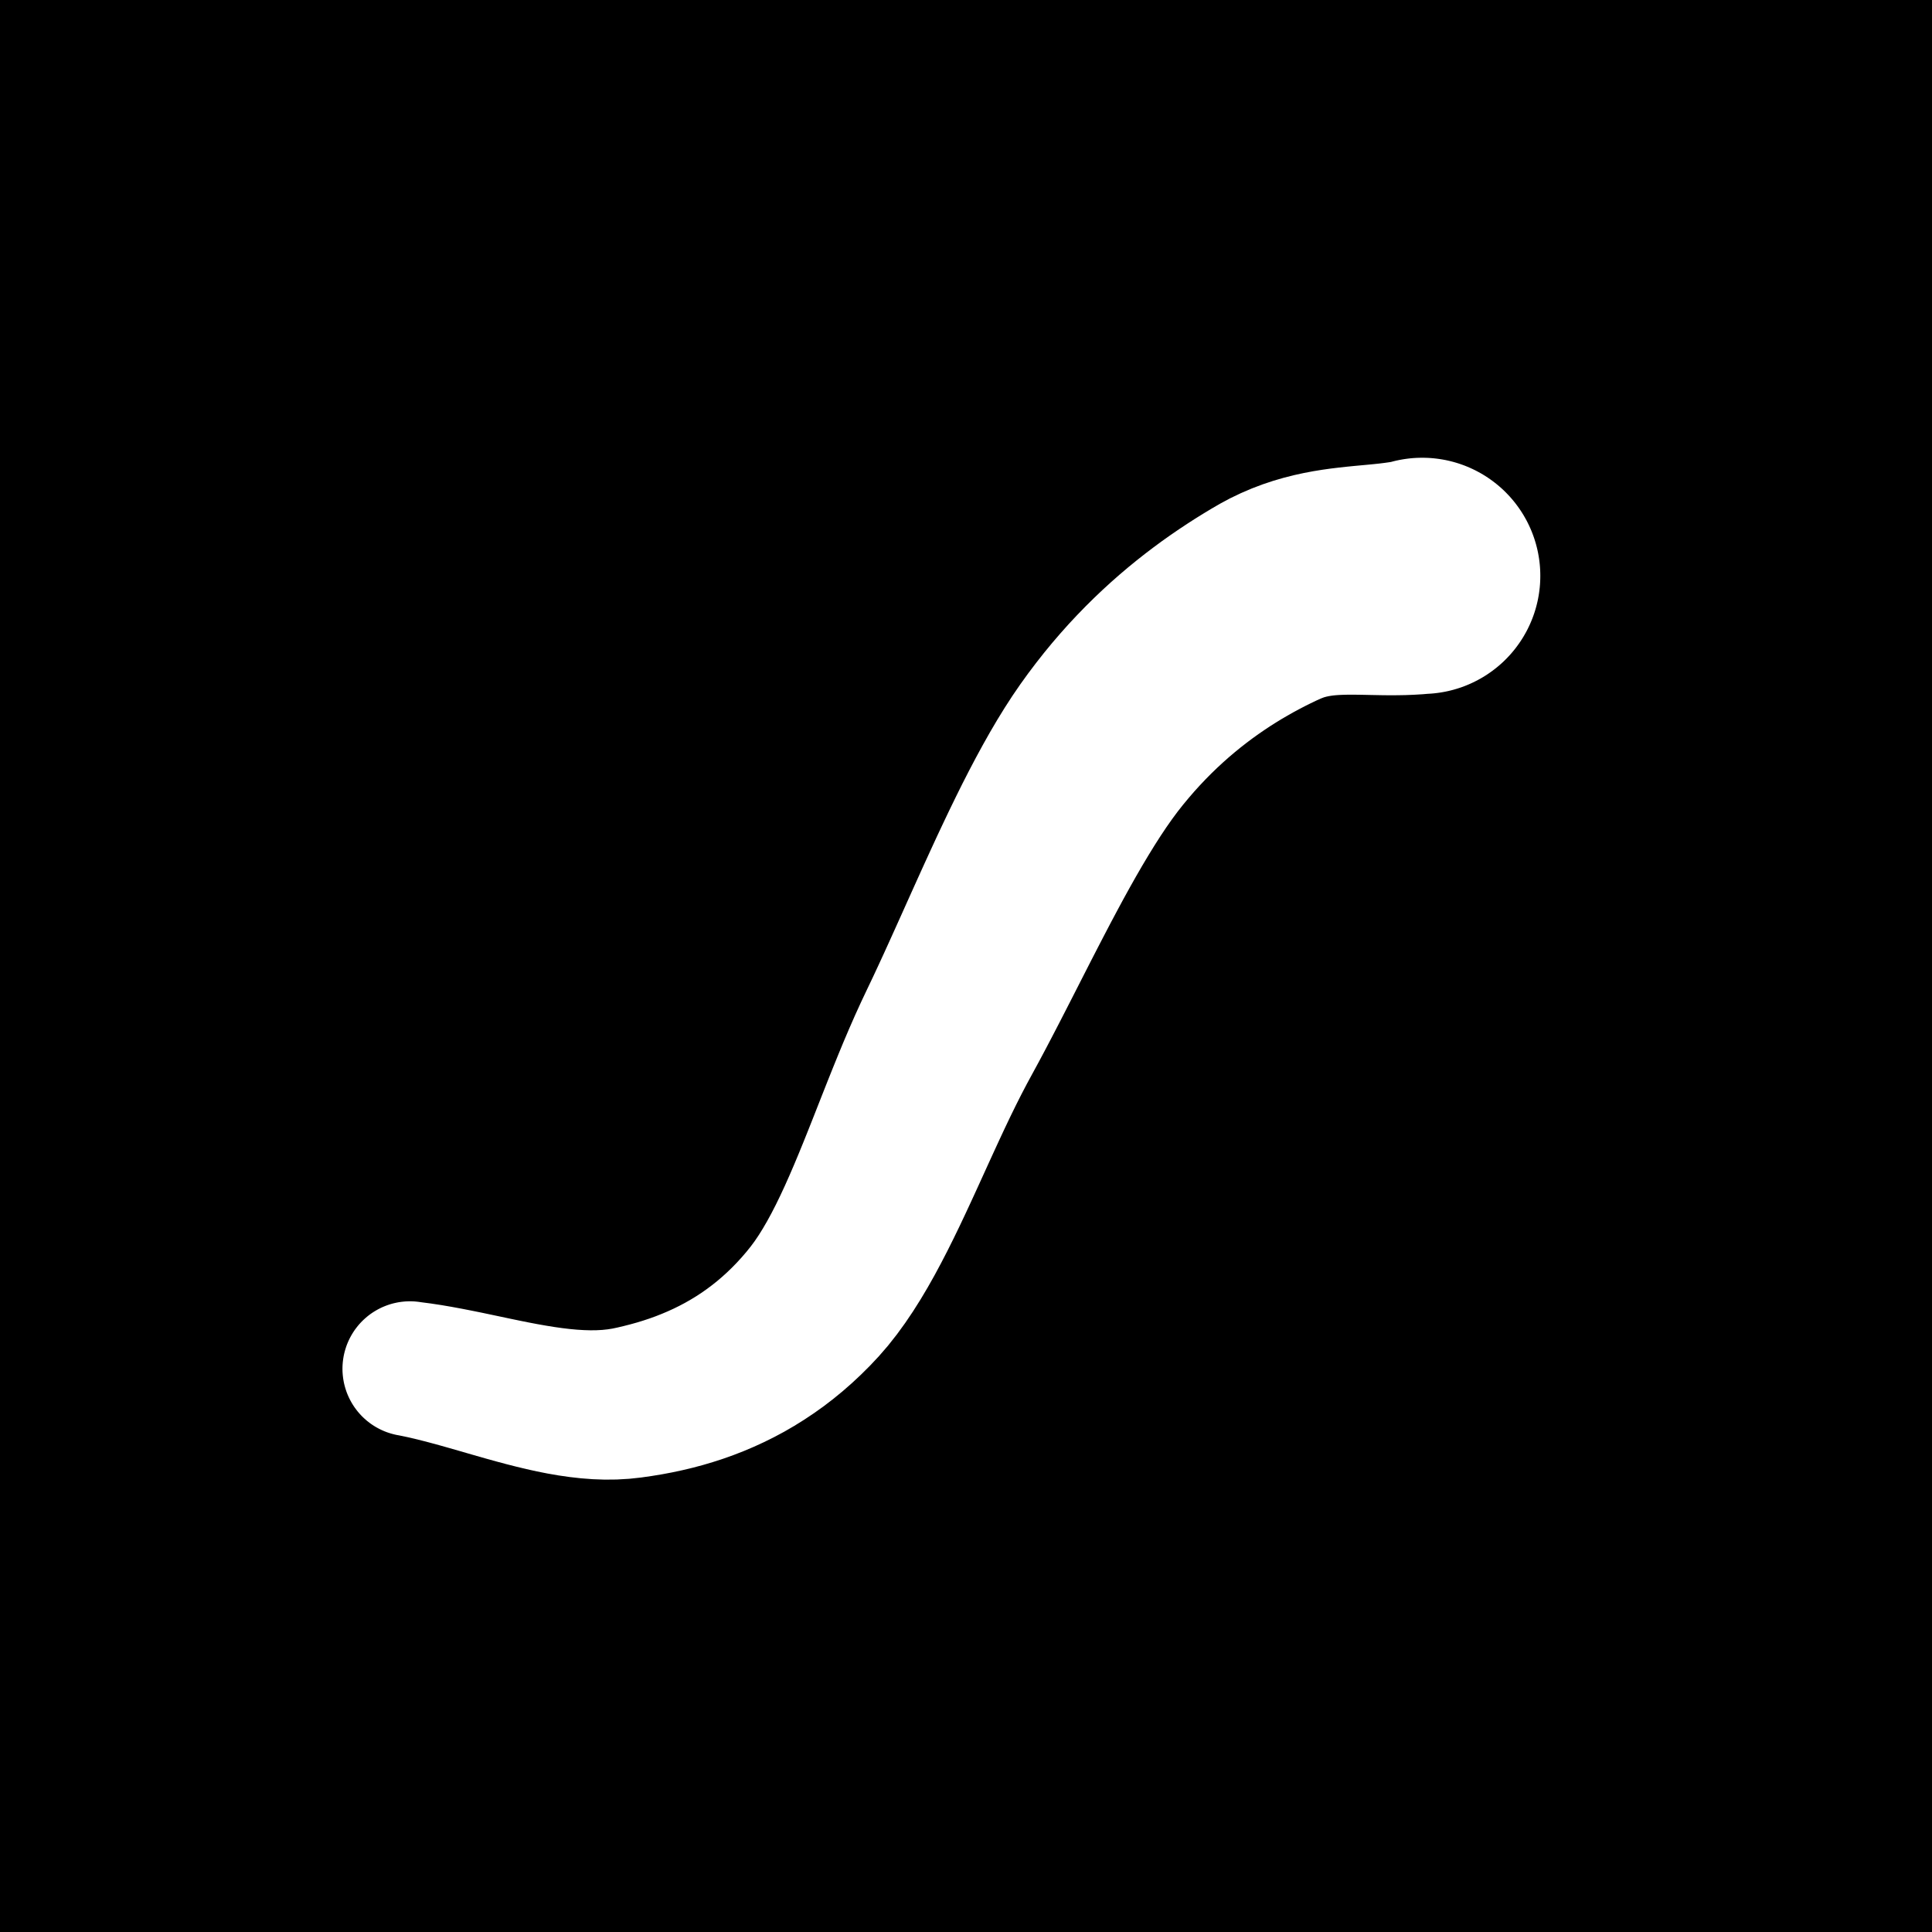
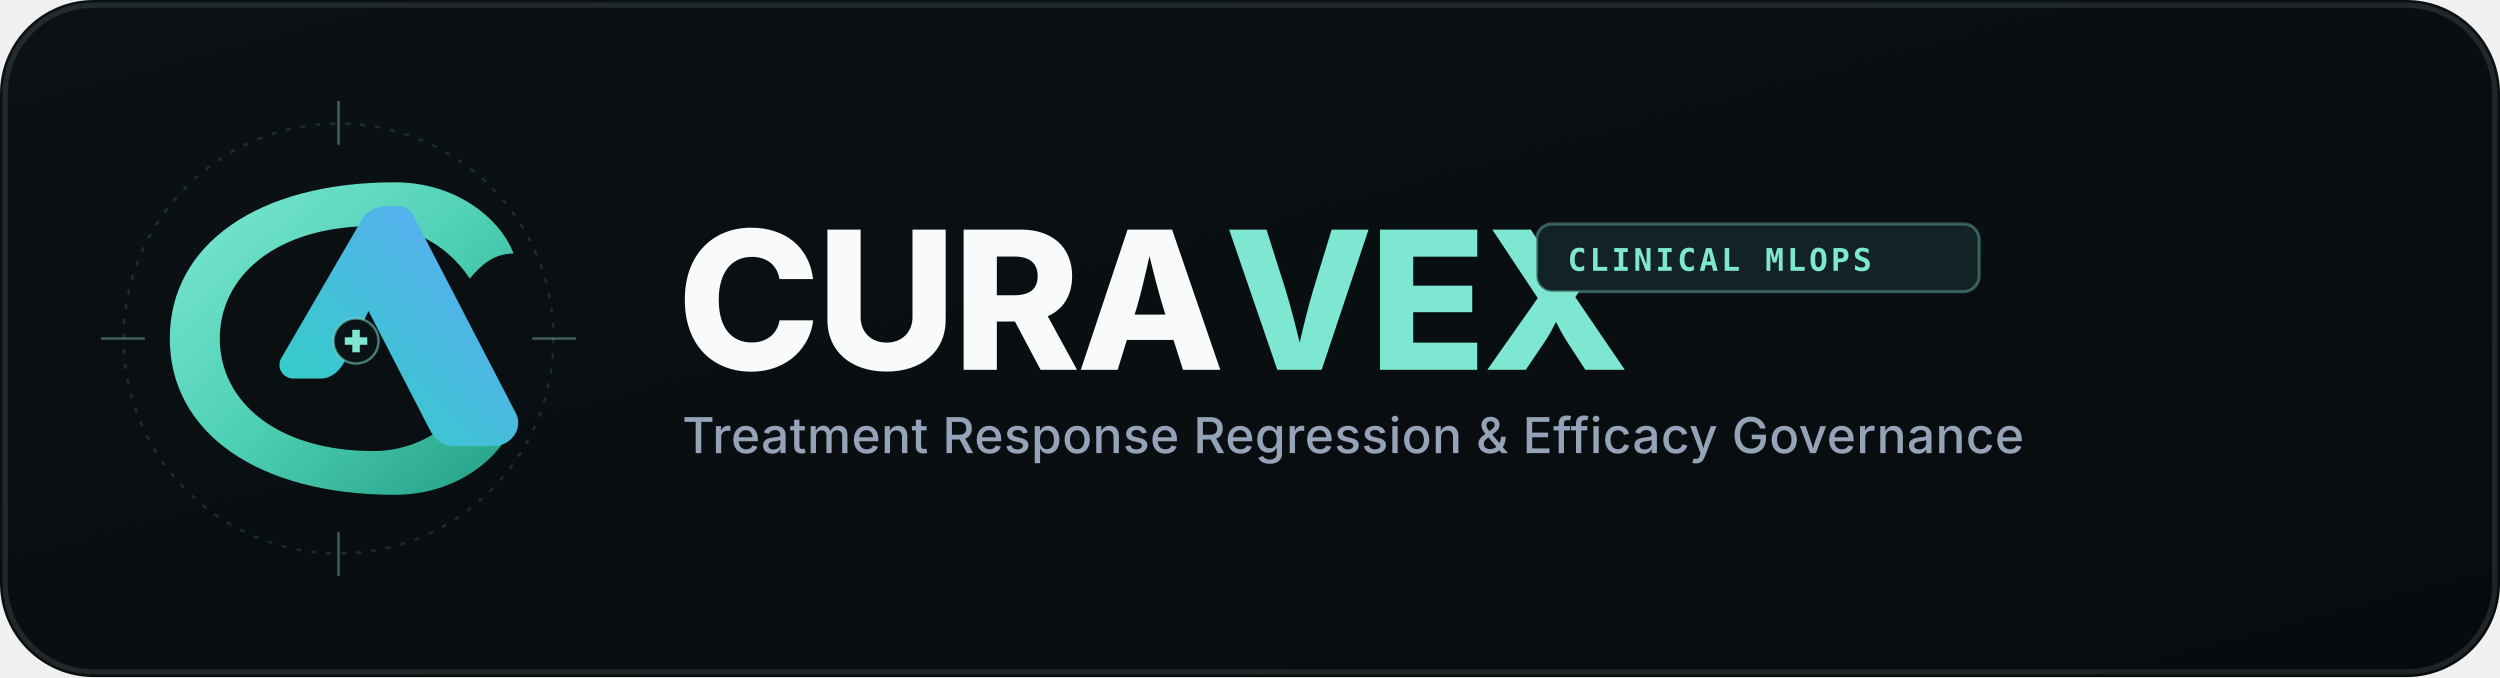
- <svg xmlns="http://www.w3.org/2000/svg" viewBox="0 0 1000 1000" width="1000" height="1000">
-   <rect width="1000" height="1000" fill="#000" />
-   <path fill="#fff" fill-rule="evenodd" d="M206.22 742.89 L205.38 742.74 L204.54 742.56 L203.71 742.36 L202.88 742.14 L202.05 741.90 L201.24 741.64 L200.43 741.37 L199.62 741.07 L198.83 740.75 L198.04 740.41 L197.26 740.05 L196.49 739.68 L195.73 739.28 L194.98 738.87 L194.24 738.44 L193.51 737.99 L192.79 737.52 L192.08 737.04 L191.38 736.53 L190.70 736.01 L190.03 735.48 L189.38 734.93 L188.74 734.36 L188.11 733.78 L187.49 733.18 L186.89 732.56 L186.31 731.93 L185.74 731.29 L185.19 730.64 L184.66 729.97 L184.14 729.28 L183.63 728.59 L183.15 727.88 L182.68 727.16 L182.23 726.43 L181.80 725.69 L181.39 724.94 L180.99 724.18 L180.62 723.41 L180.26 722.63 L179.92 721.84 L179.60 721.05 L179.30 720.24 L179.03 719.43 L178.77 718.62 L178.53 717.79 L178.31 716.96 L178.11 716.13 L177.93 715.29 L177.78 714.45 L177.64 713.60 L177.53 712.75 L177.43 711.90 L177.36 711.05 L177.30 710.19 L177.27 709.33 L177.26 708.48 L177.27 707.62 L177.30 706.76 L177.36 705.91 L177.43 705.05 L177.53 704.20 L177.64 703.35 L177.78 702.51 L177.93 701.66 L178.11 700.82 L178.31 699.99 L178.53 699.16 L178.77 698.34 L179.03 697.52 L179.30 696.71 L179.60 695.91 L179.92 695.11 L180.26 694.32 L180.62 693.54 L180.99 692.77 L181.39 692.01 L181.80 691.26 L182.23 690.52 L182.68 689.79 L183.15 689.07 L183.63 688.36 L184.14 687.67 L184.66 686.99 L185.19 686.32 L185.74 685.66 L186.31 685.02 L186.89 684.39 L187.49 683.78 L188.11 683.18 L188.74 682.60 L189.38 682.03 L190.03 681.48 L190.70 680.94 L191.38 680.42 L192.08 679.92 L192.79 679.43 L193.51 678.97 L194.24 678.52 L194.98 678.09 L195.73 677.67 L196.49 677.28 L197.26 676.90 L198.04 676.54 L198.83 676.21 L199.62 675.89 L200.43 675.59 L201.24 675.31 L202.05 675.05 L202.88 674.81 L203.71 674.59 L204.54 674.40 L205.38 674.22 L206.22 674.06 L207.07 673.93 L207.92 673.81 L208.77 673.72 L209.62 673.64 L210.48 673.59 L211.34 673.56 L212.19 673.55 L213.05 673.56 L213.91 673.59 L214.76 673.64 L215.62 673.72 L216.47 673.81 L217.32 673.93 L217.90 674.02 L217.90 674.02 L223.03 674.69 L228.50 675.52 L233.88 676.44 L239.17 677.42 L244.38 678.44 L249.51 679.48 L254.54 680.54 L259.49 681.58 L264.33 682.61 L269.08 683.59 L273.71 684.52 L278.22 685.38 L282.61 686.15 L286.86 686.84 L290.96 687.42 L294.90 687.89 L298.67 688.24 L302.25 688.46 L305.63 688.56 L308.80 688.52 L311.75 688.36 L314.48 688.07 L316.97 687.68 L319.58 687.13 L322.75 686.38 L326.19 685.50 L329.58 684.56 L332.91 683.54 L336.17 682.46 L339.38 681.30 L342.53 680.06 L345.62 678.75 L348.65 677.37 L351.63 675.90 L354.55 674.36 L357.42 672.72 L360.24 671.01 L363.01 669.20 L365.74 667.29 L368.42 665.29 L371.07 663.19 L373.68 660.97 L376.26 658.64 L378.80 656.19 L381.32 653.61 L383.81 650.89 L386.28 648.03 L388.59 645.16 L390.67 642.35 L392.72 639.31 L394.85 635.89 L397.05 632.11 L399.30 627.98 L401.59 623.53 L403.90 618.78 L406.24 613.75 L408.60 608.46 L410.98 602.94 L413.38 597.21 L415.80 591.29 L418.25 585.19 L420.73 578.95 L423.24 572.57 L425.80 566.07 L428.41 559.47 L431.08 552.80 L433.82 546.05 L436.63 539.25 L439.54 532.42 L442.55 525.56 L445.68 518.69 L448.79 512.11 L451.70 506.01 L454.51 499.99 L457.37 493.79 L460.26 487.44 L463.20 480.94 L466.18 474.33 L469.19 467.62 L472.24 460.84 L475.33 453.99 L478.46 447.09 L481.63 440.17 L484.83 433.23 L488.09 426.30 L491.38 419.39 L494.73 412.51 L498.12 405.68 L501.58 398.91 L505.10 392.22 L508.70 385.60 L512.37 379.08 L516.14 372.66 L520.03 366.34 L524.04 360.14 L528.14 354.16 L532.23 348.49 L536.33 343.07 L540.48 337.80 L544.68 332.70 L548.93 327.76 L553.21 322.97 L557.54 318.34 L561.89 313.86 L566.27 309.53 L570.67 305.35 L575.08 301.31 L579.50 297.42 L583.92 293.67 L588.34 290.06 L592.74 286.59 L597.14 283.25 L601.51 280.03 L605.86 276.95 L610.17 273.99 L614.45 271.15 L618.69 268.42 L622.88 265.82 L627.02 263.32 L631.48 260.73 L636.70 257.93 L642.34 255.23 L647.96 252.82 L653.53 250.71 L659.03 248.87 L664.42 247.30 L669.68 245.96 L674.78 244.84 L679.70 243.91 L684.42 243.14 L688.92 242.51 L693.21 241.99 L697.26 241.55 L701.07 241.17 L704.64 240.84 L707.97 240.53 L711.06 240.23 L713.90 239.93 L716.50 239.61 L718.86 239.28 L720.03 239.09 L721.28 238.76 L722.74 238.41 L724.21 238.10 L725.69 237.83 L726.95 237.62 L726.98 237.62 L726.98 237.62 L727.17 237.59 L728.65 237.39 L730.14 237.22 L731.64 237.09 L733.14 237.00 L734.64 236.95 L736.14 236.93 L737.64 236.95 L739.14 237.00 L740.63 237.09 L742.13 237.22 L743.62 237.39 L745.11 237.59 L746.59 237.83 L748.06 238.10 L749.53 238.41 L750.99 238.76 L752.44 239.14 L753.88 239.56 L755.31 240.01 L756.73 240.50 L758.14 241.02 L759.53 241.58 L760.91 242.17 L762.27 242.80 L763.62 243.45 L764.95 244.15 L766.27 244.87 L767.56 245.62 L768.84 246.41 L770.10 247.23 L771.33 248.08 L772.55 248.96 L773.74 249.87 L774.91 250.80 L776.06 251.77 L777.19 252.76 L778.29 253.78 L779.36 254.83 L780.41 255.91 L781.43 257.00 L782.42 258.13 L783.39 259.28 L784.33 260.45 L785.23 261.64 L786.11 262.86 L786.96 264.09 L787.78 265.35 L788.57 266.63 L789.32 267.93 L790.05 269.24 L790.74 270.57 L791.39 271.92 L792.02 273.28 L792.61 274.66 L793.17 276.06 L793.69 277.46 L794.18 278.88 L794.63 280.31 L795.05 281.75 L795.43 283.20 L795.78 284.66 L796.09 286.13 L796.36 287.60 L796.60 289.09 L796.80 290.57 L796.97 292.06 L797.10 293.56 L797.19 295.06 L797.24 296.55 L797.26 298.05 L797.24 299.56 L797.19 301.05 L797.10 302.55 L796.97 304.05 L796.80 305.54 L796.60 307.02 L796.36 308.51 L796.09 309.98 L795.78 311.45 L795.43 312.91 L795.05 314.36 L794.63 315.80 L794.18 317.23 L793.69 318.65 L793.17 320.05 L792.61 321.45 L792.02 322.83 L791.39 324.19 L790.74 325.54 L790.05 326.87 L789.32 328.18 L788.57 329.48 L787.78 330.76 L786.96 332.02 L786.11 333.25 L785.23 334.47 L784.33 335.66 L783.39 336.83 L782.42 337.98 L781.43 339.11 L780.41 340.20 L779.36 341.28 L778.29 342.33 L777.19 343.35 L776.06 344.34 L774.91 345.31 L773.74 346.24 L772.55 347.15 L771.33 348.03 L770.10 348.88 L768.84 349.70 L767.56 350.49 L766.27 351.24 L764.95 351.96 L763.62 352.65 L762.27 353.31 L760.91 353.94 L759.53 354.53 L758.14 355.09 L756.73 355.61 L755.31 356.10 L753.88 356.55 L752.44 356.97 L750.99 357.35 L749.53 357.70 L748.06 358.01 L746.59 358.28 L745.29 358.49 L745.29 358.49 L745.25 358.50 L745.11 358.52 L743.62 358.72 L742.13 358.89 L740.63 359.02 L739.14 359.11 L739.00 359.11 L736.35 359.34 L731.76 359.61 L727.42 359.78 L723.33 359.85 L719.49 359.87 L715.90 359.84 L712.55 359.78 L709.45 359.72 L706.59 359.66 L703.97 359.61 L701.57 359.58 L699.38 359.57 L697.40 359.58 L695.61 359.62 L694.00 359.68 L692.53 359.76 L691.19 359.86 L689.94 359.99 L688.76 360.16 L687.61 360.36 L686.46 360.61 L685.27 360.94 L683.61 361.58 L681.11 362.71 L678.21 364.11 L675.28 365.57 L672.34 367.11 L669.37 368.71 L666.39 370.40 L663.39 372.15 L660.38 373.99 L657.36 375.91 L654.34 377.92 L651.30 380.01 L648.27 382.19 L645.23 384.47 L642.19 386.84 L639.15 389.32 L636.12 391.89 L633.09 394.58 L630.07 397.37 L627.06 400.28 L624.06 403.31 L621.08 406.46 L618.11 409.73 L615.17 413.14 L612.30 416.60 L609.50 420.16 L606.65 424.01 L603.69 428.23 L600.66 432.77 L597.56 437.62 L594.41 442.74 L591.21 448.10 L587.98 453.69 L584.72 459.48 L581.44 465.43 L578.15 471.55 L574.83 477.79 L571.51 484.14 L568.17 490.58 L564.82 497.09 L561.47 503.65 L558.11 510.24 L554.74 516.85 L551.36 523.45 L547.98 530.03 L544.58 536.58 L541.18 543.07 L537.76 549.49 L534.47 555.55 L531.47 561.09 L528.62 566.55 L525.77 572.20 L522.93 578.01 L520.09 583.96 L517.25 590.04 L514.40 596.23 L511.53 602.50 L508.64 608.84 L505.73 615.23 L502.78 621.65 L499.78 628.10 L496.73 634.55 L493.60 640.99 L490.40 647.41 L487.10 653.79 L483.70 660.12 L480.16 666.40 L476.47 672.60 L472.61 678.72 L468.54 684.75 L464.24 690.67 L459.68 696.46 L454.95 701.93 L450.29 706.89 L445.66 711.50 L440.95 715.90 L436.15 720.10 L431.28 724.09 L426.34 727.88 L421.32 731.46 L416.25 734.84 L411.13 738.03 L405.97 741.02 L400.76 743.81 L395.52 746.41 L390.26 748.83 L384.97 751.07 L379.68 753.13 L374.37 755.02 L369.06 756.74 L363.76 758.31 L358.46 759.72 L353.17 760.98 L347.89 762.11 L342.63 763.10 L337.40 763.96 L331.84 764.76 L325.67 765.42 L319.25 765.79 L312.96 765.85 L306.80 765.63 L300.77 765.17 L294.87 764.51 L289.09 763.68 L283.43 762.70 L277.88 761.60 L272.44 760.39 L267.10 759.11 L261.87 757.78 L256.72 756.40 L251.68 755.00 L246.73 753.59 L241.87 752.19 L237.11 750.81 L232.46 749.48 L227.90 748.19 L223.46 746.98 L219.13 745.84 L214.92 744.79 L210.84 743.84 L206.49 742.94 L206.49 742.94 Z" />
+ <svg xmlns="http://www.w3.org/2000/svg" viewBox="0 0 960 260" width="960" height="260">
+   <defs>
+     <linearGradient id="logo-bg" x1="0%" y1="0%" x2="100%" y2="100%">
+       <stop offset="0%" stop-color="#0b1114" />
+       <stop offset="100%" stop-color="#070b0e" />
+     </linearGradient>
+     <linearGradient id="logo-core" x1="0%" y1="0%" x2="100%" y2="100%">
+       <stop offset="0%" stop-color="#7ee7d2" />
+       <stop offset="50%" stop-color="#4fd1b5" />
+       <stop offset="100%" stop-color="#229e84" />
+     </linearGradient>
+     <linearGradient id="logo-accent" x1="0%" y1="100%" x2="100%" y2="0%">
+       <stop offset="0%" stop-color="#2dd4bf" />
+       <stop offset="100%" stop-color="#60a5fa" />
+     </linearGradient>
+   </defs>
+   <rect width="960" height="260" rx="36" fill="url(#logo-bg)" />
+   <rect width="956" height="256" x="2" y="2" rx="34" fill="none" stroke="rgba(215, 232, 226, 0.12)" stroke-width="2" />
+   <g transform="translate(130, 130) scale(0.48)">
+     <circle cx="0" cy="0" r="172" fill="none" stroke="rgba(143, 214, 197, 0.15)" stroke-width="2" stroke-dasharray="4 8" />
+     <line x1="-190" y1="0" x2="-155" y2="0" stroke="rgba(143, 214, 197, 0.4)" stroke-width="2" />
+     <line x1="155" y1="0" x2="190" y2="0" stroke="rgba(143, 214, 197, 0.4)" stroke-width="2" />
+     <line x1="0" y1="-190" x2="0" y2="-155" stroke="rgba(143, 214, 197, 0.4)" stroke-width="2" />
+     <line x1="0" y1="155" x2="0" y2="190" stroke="rgba(143, 214, 197, 0.4)" stroke-width="2" />
+     <path d="M 45, -125 C -65, -125 -135, -75 -135, 0 C -135, 75 -65, 125 45, 125 C 95, 125 130, 95 140, 68 C 125, 68 115, 60 105, 48 C 85, 78 55, 90 28, 90 C -50, 90 -95, 50 -95, 0 C -95, -50 -50, -90 28, -90 C 55, -90 85, -78 105, -48 C 115, -60 125, -68 140, -68 C 130, -95 95, -125 45, -125 Z" fill="url(#logo-core)" />
+     <path d="M 60, -98 L 142, 60 C 148, 72 138, 86 124, 86 L 92, 86 C 84, 86 77, 81 73, 73 L 24, -22 L 5, 18 C 1, 26 -6, 32 -14, 32 L -36, 32 C -44, 32 -50, 24 -46, 16 L 18, -94 C 22, -102 31, -106 39, -106 L 48, -106 C 54, -106 58, -102 60, -98 Z" fill="url(#logo-accent)" />
+     <g transform="translate(14, 2)">
+       <circle cx="0" cy="0" r="18" fill="#0b1316" stroke="rgba(126, 231, 210, 0.5)" stroke-width="2" />
+       <path d="M -3, -9 L 3, -9 L 3, -3 L 9, -3 L 9, 3 L 3, 3 L 3, 9 L -3, 9 L -3, 3 L -9, 3 L -9, -3 L -3, -3 Z" fill="#7ee7d2" />
+     </g>
+   </g>
+   <g transform="translate(260, 142)">
+     <text font-family="Inter, -apple-system, system-ui, sans-serif" font-weight="800" font-size="74" letter-spacing="-1.5" fill="#f8fafc">
+       CURA<tspan fill="#7ee7d2">VEX</tspan>
+     </text>
+     <rect x="330" y="-56" width="170" height="26" rx="6" fill="#132325" stroke="rgba(126, 231, 210, 0.35)" stroke-width="1.2" />
+     <text x="342" y="-38" font-family="'JetBrains Mono', monospace" font-weight="700" font-size="12" fill="#7ee7d2" letter-spacing="1.2">
+       CLINICAL MLOPS
+     </text>
+     <text x="2" y="32" font-family="Inter, -apple-system, system-ui, sans-serif" font-weight="500" font-size="19" fill="#94a3b8" letter-spacing="0.2">
+       Treatment Response Regression &amp; Efficacy Governance
+     </text>
+   </g>
</svg>
